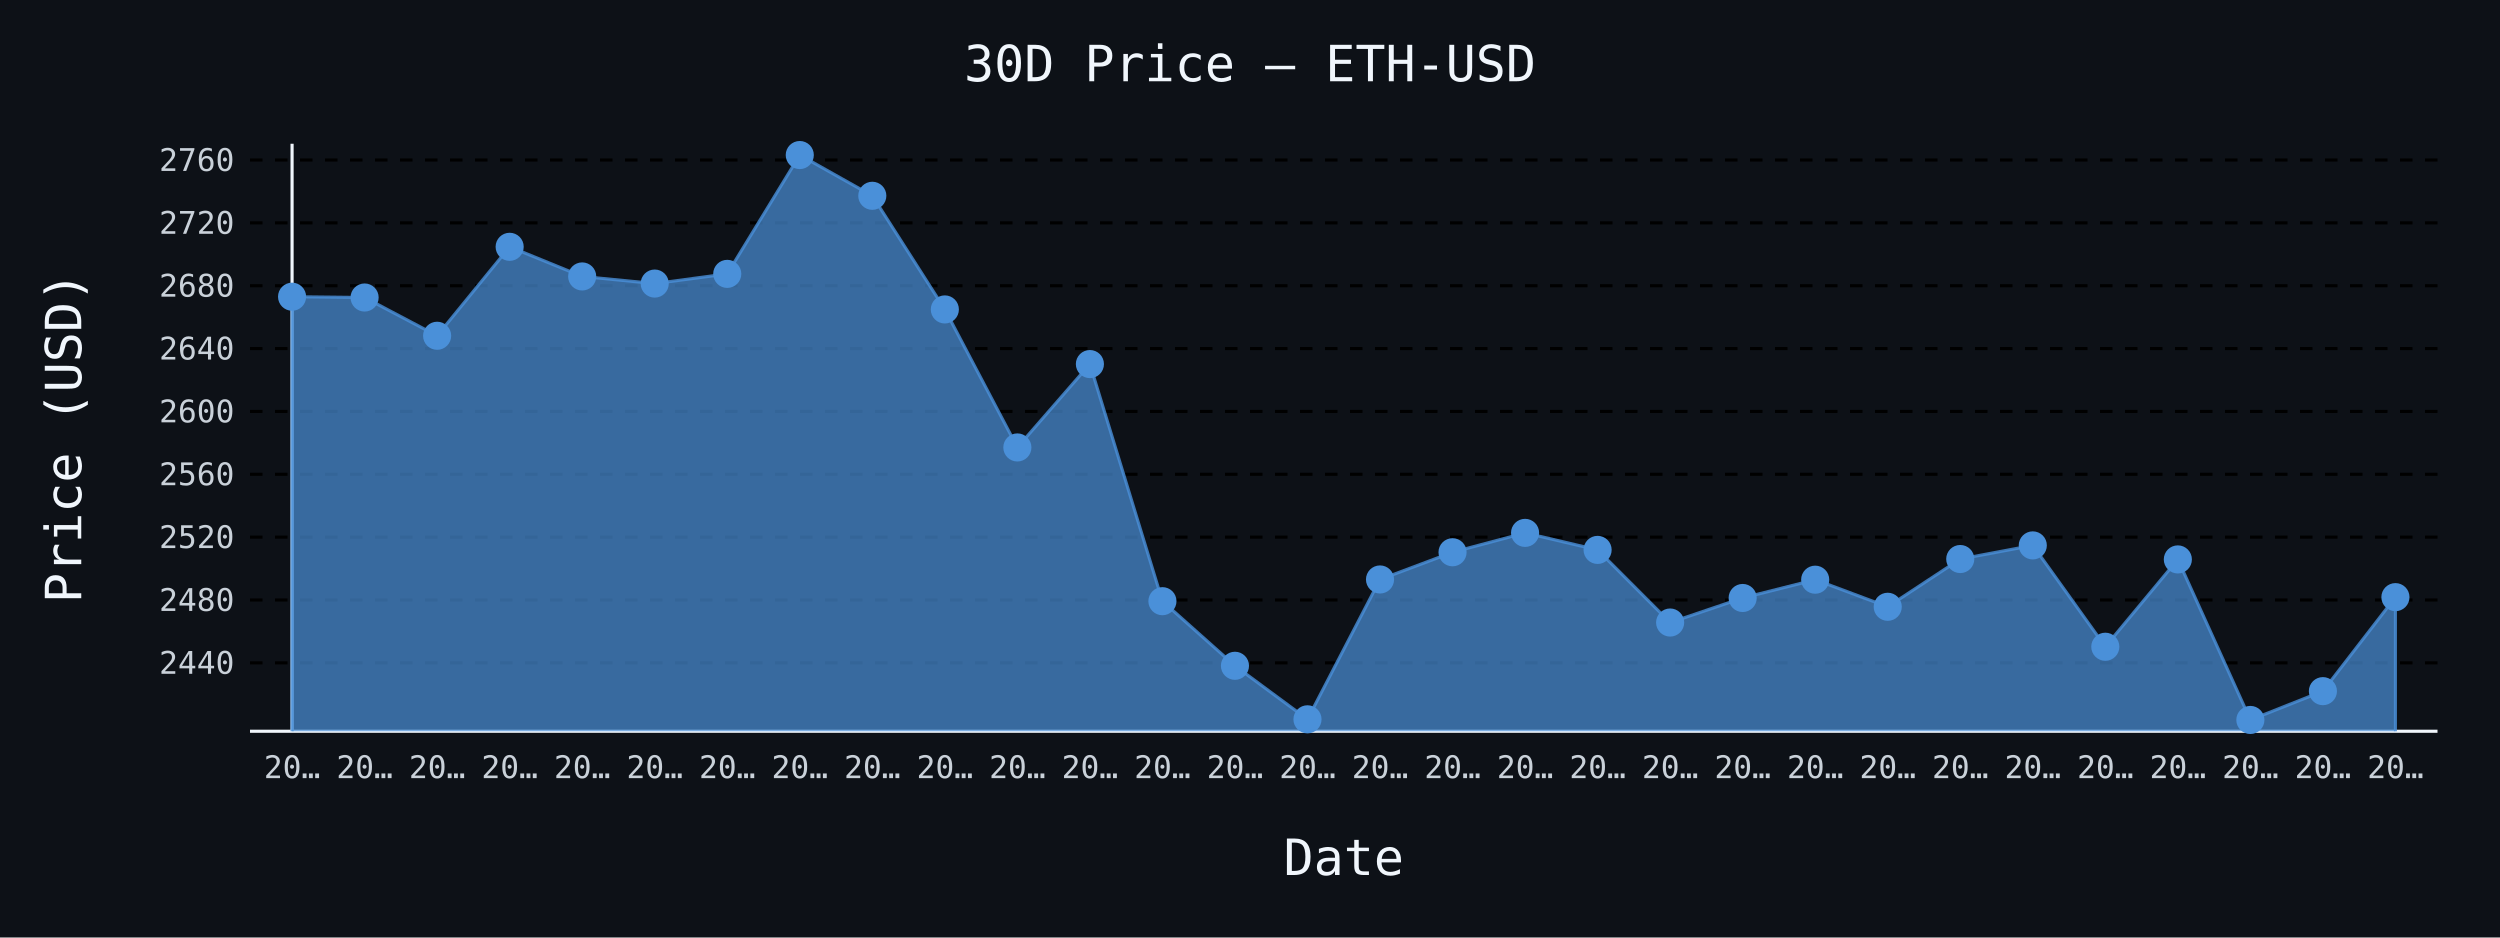
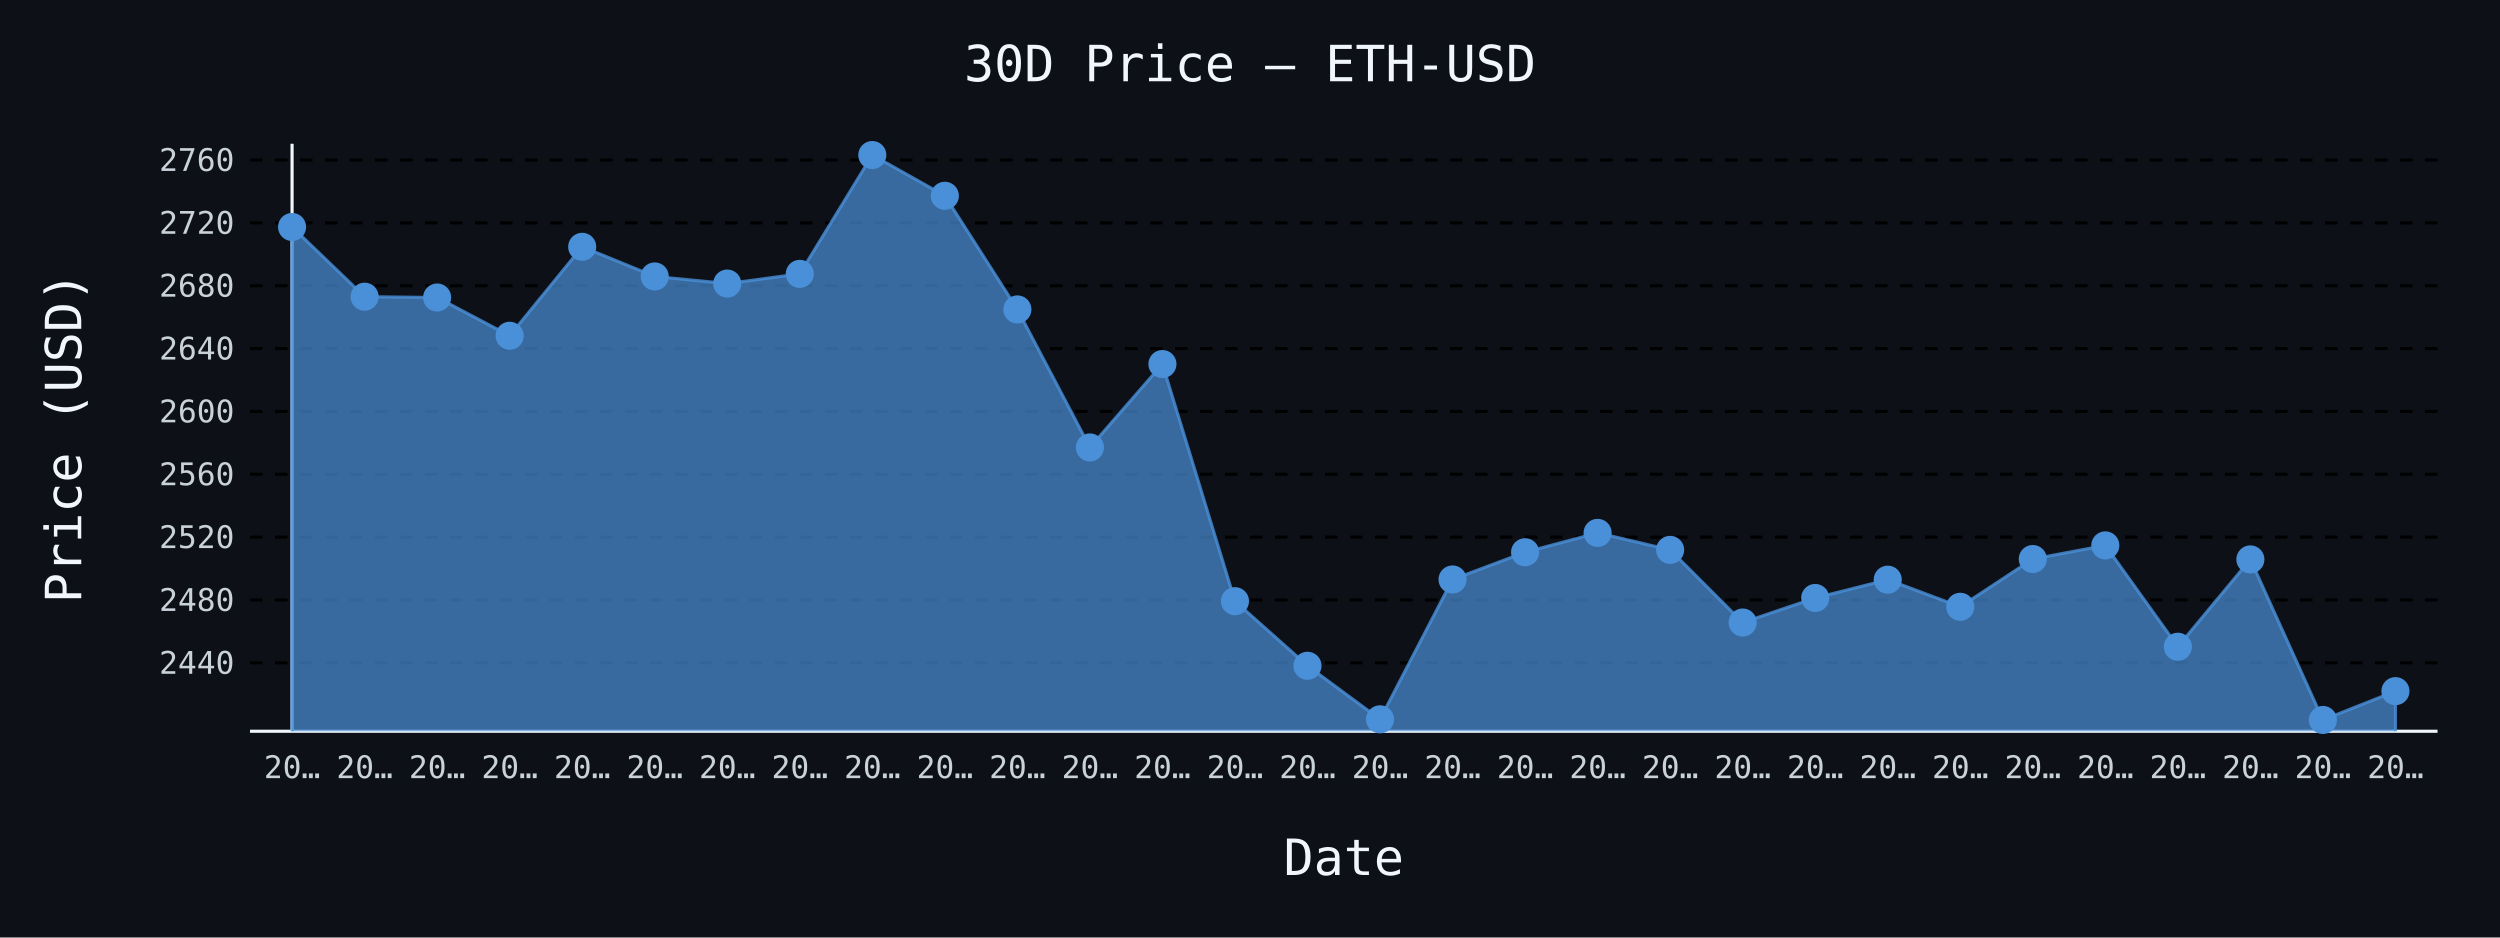
- <svg xmlns="http://www.w3.org/2000/svg" id="chart-20186958-27b4-4662-ab41-bb0e6555f8ec" class="pygal-chart" viewBox="0 0 800 300">
+ <svg xmlns="http://www.w3.org/2000/svg" id="chart-77582464-6e43-40f3-940d-8b96e928aa10" class="pygal-chart" viewBox="0 0 800 300">
  <defs>
-     <style type="text/css">#chart-20186958-27b4-4662-ab41-bb0e6555f8ec{-webkit-user-select:none;-webkit-font-smoothing:antialiased;font-family:monospace}#chart-20186958-27b4-4662-ab41-bb0e6555f8ec .title{font-family:monospace;font-size:16px}#chart-20186958-27b4-4662-ab41-bb0e6555f8ec .legends .legend text{font-family:monospace;font-size:14px}#chart-20186958-27b4-4662-ab41-bb0e6555f8ec .axis text{font-family:monospace;font-size:10px}#chart-20186958-27b4-4662-ab41-bb0e6555f8ec .axis text.major{font-family:monospace;font-size:10px}#chart-20186958-27b4-4662-ab41-bb0e6555f8ec .text-overlay text.value{font-family:monospace;font-size:16px}#chart-20186958-27b4-4662-ab41-bb0e6555f8ec .text-overlay text.label{font-family:monospace;font-size:10px}#chart-20186958-27b4-4662-ab41-bb0e6555f8ec .tooltip{font-family:monospace;font-size:14px}#chart-20186958-27b4-4662-ab41-bb0e6555f8ec text.no_data{font-family:monospace;font-size:64px}
- #chart-20186958-27b4-4662-ab41-bb0e6555f8ec{background-color:#0d1117}#chart-20186958-27b4-4662-ab41-bb0e6555f8ec path,#chart-20186958-27b4-4662-ab41-bb0e6555f8ec line,#chart-20186958-27b4-4662-ab41-bb0e6555f8ec rect,#chart-20186958-27b4-4662-ab41-bb0e6555f8ec circle{-webkit-transition:150ms;-moz-transition:150ms;transition:150ms}#chart-20186958-27b4-4662-ab41-bb0e6555f8ec .graph &gt; .background{fill:#0d1117}#chart-20186958-27b4-4662-ab41-bb0e6555f8ec .plot &gt; .background{fill:#0d1117}#chart-20186958-27b4-4662-ab41-bb0e6555f8ec .graph{fill:#c9d1d9}#chart-20186958-27b4-4662-ab41-bb0e6555f8ec text.no_data{fill:#f0f6fc}#chart-20186958-27b4-4662-ab41-bb0e6555f8ec .title{fill:#f0f6fc}#chart-20186958-27b4-4662-ab41-bb0e6555f8ec .legends .legend text{fill:#c9d1d9}#chart-20186958-27b4-4662-ab41-bb0e6555f8ec .legends .legend:hover text{fill:#f0f6fc}#chart-20186958-27b4-4662-ab41-bb0e6555f8ec .axis .line{stroke:#f0f6fc}#chart-20186958-27b4-4662-ab41-bb0e6555f8ec .axis .guide.line{stroke:#8b949e}#chart-20186958-27b4-4662-ab41-bb0e6555f8ec .axis .major.line{stroke:#c9d1d9}#chart-20186958-27b4-4662-ab41-bb0e6555f8ec .axis text.major{fill:#f0f6fc}#chart-20186958-27b4-4662-ab41-bb0e6555f8ec .axis.y .guides:hover .guide.line,#chart-20186958-27b4-4662-ab41-bb0e6555f8ec .line-graph .axis.x .guides:hover .guide.line,#chart-20186958-27b4-4662-ab41-bb0e6555f8ec .stackedline-graph .axis.x .guides:hover .guide.line,#chart-20186958-27b4-4662-ab41-bb0e6555f8ec .xy-graph .axis.x .guides:hover .guide.line{stroke:#f0f6fc}#chart-20186958-27b4-4662-ab41-bb0e6555f8ec .axis .guides:hover text{fill:#f0f6fc}#chart-20186958-27b4-4662-ab41-bb0e6555f8ec .reactive{fill-opacity:.7;stroke-opacity:.8;stroke-width:1}#chart-20186958-27b4-4662-ab41-bb0e6555f8ec .ci{stroke:#c9d1d9}#chart-20186958-27b4-4662-ab41-bb0e6555f8ec .reactive.active,#chart-20186958-27b4-4662-ab41-bb0e6555f8ec .active .reactive{fill-opacity:.8;stroke-opacity:.9;stroke-width:4}#chart-20186958-27b4-4662-ab41-bb0e6555f8ec .ci .reactive.active{stroke-width:1.5}#chart-20186958-27b4-4662-ab41-bb0e6555f8ec .series text{fill:#f0f6fc}#chart-20186958-27b4-4662-ab41-bb0e6555f8ec .tooltip rect{fill:#0d1117;stroke:#f0f6fc;-webkit-transition:opacity 150ms;-moz-transition:opacity 150ms;transition:opacity 150ms}#chart-20186958-27b4-4662-ab41-bb0e6555f8ec .tooltip .label{fill:#c9d1d9}#chart-20186958-27b4-4662-ab41-bb0e6555f8ec .tooltip .label{fill:#c9d1d9}#chart-20186958-27b4-4662-ab41-bb0e6555f8ec .tooltip .legend{font-size:.8em;fill:#8b949e}#chart-20186958-27b4-4662-ab41-bb0e6555f8ec .tooltip .x_label{font-size:.6em;fill:#f0f6fc}#chart-20186958-27b4-4662-ab41-bb0e6555f8ec .tooltip .xlink{font-size:.5em;text-decoration:underline}#chart-20186958-27b4-4662-ab41-bb0e6555f8ec .tooltip .value{font-size:1.5em}#chart-20186958-27b4-4662-ab41-bb0e6555f8ec .bound{font-size:.5em}#chart-20186958-27b4-4662-ab41-bb0e6555f8ec .max-value{font-size:.75em;fill:#8b949e}#chart-20186958-27b4-4662-ab41-bb0e6555f8ec .map-element{fill:#0d1117;stroke:#8b949e !important}#chart-20186958-27b4-4662-ab41-bb0e6555f8ec .map-element .reactive{fill-opacity:inherit;stroke-opacity:inherit}#chart-20186958-27b4-4662-ab41-bb0e6555f8ec .color-0,#chart-20186958-27b4-4662-ab41-bb0e6555f8ec .color-0 a:visited{stroke:#4a90d9;fill:#4a90d9}#chart-20186958-27b4-4662-ab41-bb0e6555f8ec .text-overlay .color-0 text{fill:black}
- #chart-20186958-27b4-4662-ab41-bb0e6555f8ec text.no_data{text-anchor:middle}#chart-20186958-27b4-4662-ab41-bb0e6555f8ec .guide.line{fill:none}#chart-20186958-27b4-4662-ab41-bb0e6555f8ec .centered{text-anchor:middle}#chart-20186958-27b4-4662-ab41-bb0e6555f8ec .title{text-anchor:middle}#chart-20186958-27b4-4662-ab41-bb0e6555f8ec .legends .legend text{fill-opacity:1}#chart-20186958-27b4-4662-ab41-bb0e6555f8ec .axis.x text{text-anchor:middle}#chart-20186958-27b4-4662-ab41-bb0e6555f8ec .axis.x:not(.web) text[transform]{text-anchor:start}#chart-20186958-27b4-4662-ab41-bb0e6555f8ec .axis.x:not(.web) text[transform].backwards{text-anchor:end}#chart-20186958-27b4-4662-ab41-bb0e6555f8ec .axis.y text{text-anchor:end}#chart-20186958-27b4-4662-ab41-bb0e6555f8ec .axis.y text[transform].backwards{text-anchor:start}#chart-20186958-27b4-4662-ab41-bb0e6555f8ec .axis.y2 text{text-anchor:start}#chart-20186958-27b4-4662-ab41-bb0e6555f8ec .axis.y2 text[transform].backwards{text-anchor:end}#chart-20186958-27b4-4662-ab41-bb0e6555f8ec .axis .guide.line{stroke-dasharray:4,4;stroke:black}#chart-20186958-27b4-4662-ab41-bb0e6555f8ec .axis .major.guide.line{stroke-dasharray:6,6;stroke:black}#chart-20186958-27b4-4662-ab41-bb0e6555f8ec .horizontal .axis.y .guide.line,#chart-20186958-27b4-4662-ab41-bb0e6555f8ec .horizontal .axis.y2 .guide.line,#chart-20186958-27b4-4662-ab41-bb0e6555f8ec .vertical .axis.x .guide.line{opacity:0}#chart-20186958-27b4-4662-ab41-bb0e6555f8ec .horizontal .axis.always_show .guide.line,#chart-20186958-27b4-4662-ab41-bb0e6555f8ec .vertical .axis.always_show .guide.line{opacity:1 !important}#chart-20186958-27b4-4662-ab41-bb0e6555f8ec .axis.y .guides:hover .guide.line,#chart-20186958-27b4-4662-ab41-bb0e6555f8ec .axis.y2 .guides:hover .guide.line,#chart-20186958-27b4-4662-ab41-bb0e6555f8ec .axis.x .guides:hover .guide.line{opacity:1}#chart-20186958-27b4-4662-ab41-bb0e6555f8ec .axis .guides:hover text{opacity:1}#chart-20186958-27b4-4662-ab41-bb0e6555f8ec .nofill{fill:none}#chart-20186958-27b4-4662-ab41-bb0e6555f8ec .subtle-fill{fill-opacity:.2}#chart-20186958-27b4-4662-ab41-bb0e6555f8ec .dot{stroke-width:1px;fill-opacity:1;stroke-opacity:1}#chart-20186958-27b4-4662-ab41-bb0e6555f8ec .dot.active{stroke-width:5px}#chart-20186958-27b4-4662-ab41-bb0e6555f8ec .dot.negative{fill:transparent}#chart-20186958-27b4-4662-ab41-bb0e6555f8ec text,#chart-20186958-27b4-4662-ab41-bb0e6555f8ec tspan{stroke:none !important}#chart-20186958-27b4-4662-ab41-bb0e6555f8ec .series text.active{opacity:1}#chart-20186958-27b4-4662-ab41-bb0e6555f8ec .tooltip rect{fill-opacity:.95;stroke-width:.5}#chart-20186958-27b4-4662-ab41-bb0e6555f8ec .tooltip text{fill-opacity:1}#chart-20186958-27b4-4662-ab41-bb0e6555f8ec .showable{visibility:hidden}#chart-20186958-27b4-4662-ab41-bb0e6555f8ec .showable.shown{visibility:visible}#chart-20186958-27b4-4662-ab41-bb0e6555f8ec .gauge-background{fill:rgba(229,229,229,1);stroke:none}#chart-20186958-27b4-4662-ab41-bb0e6555f8ec .bg-lines{stroke:#0d1117;stroke-width:2px}</style>
+     <style type="text/css">#chart-77582464-6e43-40f3-940d-8b96e928aa10{-webkit-user-select:none;-webkit-font-smoothing:antialiased;font-family:monospace}#chart-77582464-6e43-40f3-940d-8b96e928aa10 .title{font-family:monospace;font-size:16px}#chart-77582464-6e43-40f3-940d-8b96e928aa10 .legends .legend text{font-family:monospace;font-size:14px}#chart-77582464-6e43-40f3-940d-8b96e928aa10 .axis text{font-family:monospace;font-size:10px}#chart-77582464-6e43-40f3-940d-8b96e928aa10 .axis text.major{font-family:monospace;font-size:10px}#chart-77582464-6e43-40f3-940d-8b96e928aa10 .text-overlay text.value{font-family:monospace;font-size:16px}#chart-77582464-6e43-40f3-940d-8b96e928aa10 .text-overlay text.label{font-family:monospace;font-size:10px}#chart-77582464-6e43-40f3-940d-8b96e928aa10 .tooltip{font-family:monospace;font-size:14px}#chart-77582464-6e43-40f3-940d-8b96e928aa10 text.no_data{font-family:monospace;font-size:64px}
+ #chart-77582464-6e43-40f3-940d-8b96e928aa10{background-color:#0d1117}#chart-77582464-6e43-40f3-940d-8b96e928aa10 path,#chart-77582464-6e43-40f3-940d-8b96e928aa10 line,#chart-77582464-6e43-40f3-940d-8b96e928aa10 rect,#chart-77582464-6e43-40f3-940d-8b96e928aa10 circle{-webkit-transition:150ms;-moz-transition:150ms;transition:150ms}#chart-77582464-6e43-40f3-940d-8b96e928aa10 .graph &gt; .background{fill:#0d1117}#chart-77582464-6e43-40f3-940d-8b96e928aa10 .plot &gt; .background{fill:#0d1117}#chart-77582464-6e43-40f3-940d-8b96e928aa10 .graph{fill:#c9d1d9}#chart-77582464-6e43-40f3-940d-8b96e928aa10 text.no_data{fill:#f0f6fc}#chart-77582464-6e43-40f3-940d-8b96e928aa10 .title{fill:#f0f6fc}#chart-77582464-6e43-40f3-940d-8b96e928aa10 .legends .legend text{fill:#c9d1d9}#chart-77582464-6e43-40f3-940d-8b96e928aa10 .legends .legend:hover text{fill:#f0f6fc}#chart-77582464-6e43-40f3-940d-8b96e928aa10 .axis .line{stroke:#f0f6fc}#chart-77582464-6e43-40f3-940d-8b96e928aa10 .axis .guide.line{stroke:#8b949e}#chart-77582464-6e43-40f3-940d-8b96e928aa10 .axis .major.line{stroke:#c9d1d9}#chart-77582464-6e43-40f3-940d-8b96e928aa10 .axis text.major{fill:#f0f6fc}#chart-77582464-6e43-40f3-940d-8b96e928aa10 .axis.y .guides:hover .guide.line,#chart-77582464-6e43-40f3-940d-8b96e928aa10 .line-graph .axis.x .guides:hover .guide.line,#chart-77582464-6e43-40f3-940d-8b96e928aa10 .stackedline-graph .axis.x .guides:hover .guide.line,#chart-77582464-6e43-40f3-940d-8b96e928aa10 .xy-graph .axis.x .guides:hover .guide.line{stroke:#f0f6fc}#chart-77582464-6e43-40f3-940d-8b96e928aa10 .axis .guides:hover text{fill:#f0f6fc}#chart-77582464-6e43-40f3-940d-8b96e928aa10 .reactive{fill-opacity:.7;stroke-opacity:.8;stroke-width:1}#chart-77582464-6e43-40f3-940d-8b96e928aa10 .ci{stroke:#c9d1d9}#chart-77582464-6e43-40f3-940d-8b96e928aa10 .reactive.active,#chart-77582464-6e43-40f3-940d-8b96e928aa10 .active .reactive{fill-opacity:.8;stroke-opacity:.9;stroke-width:4}#chart-77582464-6e43-40f3-940d-8b96e928aa10 .ci .reactive.active{stroke-width:1.5}#chart-77582464-6e43-40f3-940d-8b96e928aa10 .series text{fill:#f0f6fc}#chart-77582464-6e43-40f3-940d-8b96e928aa10 .tooltip rect{fill:#0d1117;stroke:#f0f6fc;-webkit-transition:opacity 150ms;-moz-transition:opacity 150ms;transition:opacity 150ms}#chart-77582464-6e43-40f3-940d-8b96e928aa10 .tooltip .label{fill:#c9d1d9}#chart-77582464-6e43-40f3-940d-8b96e928aa10 .tooltip .label{fill:#c9d1d9}#chart-77582464-6e43-40f3-940d-8b96e928aa10 .tooltip .legend{font-size:.8em;fill:#8b949e}#chart-77582464-6e43-40f3-940d-8b96e928aa10 .tooltip .x_label{font-size:.6em;fill:#f0f6fc}#chart-77582464-6e43-40f3-940d-8b96e928aa10 .tooltip .xlink{font-size:.5em;text-decoration:underline}#chart-77582464-6e43-40f3-940d-8b96e928aa10 .tooltip .value{font-size:1.5em}#chart-77582464-6e43-40f3-940d-8b96e928aa10 .bound{font-size:.5em}#chart-77582464-6e43-40f3-940d-8b96e928aa10 .max-value{font-size:.75em;fill:#8b949e}#chart-77582464-6e43-40f3-940d-8b96e928aa10 .map-element{fill:#0d1117;stroke:#8b949e !important}#chart-77582464-6e43-40f3-940d-8b96e928aa10 .map-element .reactive{fill-opacity:inherit;stroke-opacity:inherit}#chart-77582464-6e43-40f3-940d-8b96e928aa10 .color-0,#chart-77582464-6e43-40f3-940d-8b96e928aa10 .color-0 a:visited{stroke:#4a90d9;fill:#4a90d9}#chart-77582464-6e43-40f3-940d-8b96e928aa10 .text-overlay .color-0 text{fill:black}
+ #chart-77582464-6e43-40f3-940d-8b96e928aa10 text.no_data{text-anchor:middle}#chart-77582464-6e43-40f3-940d-8b96e928aa10 .guide.line{fill:none}#chart-77582464-6e43-40f3-940d-8b96e928aa10 .centered{text-anchor:middle}#chart-77582464-6e43-40f3-940d-8b96e928aa10 .title{text-anchor:middle}#chart-77582464-6e43-40f3-940d-8b96e928aa10 .legends .legend text{fill-opacity:1}#chart-77582464-6e43-40f3-940d-8b96e928aa10 .axis.x text{text-anchor:middle}#chart-77582464-6e43-40f3-940d-8b96e928aa10 .axis.x:not(.web) text[transform]{text-anchor:start}#chart-77582464-6e43-40f3-940d-8b96e928aa10 .axis.x:not(.web) text[transform].backwards{text-anchor:end}#chart-77582464-6e43-40f3-940d-8b96e928aa10 .axis.y text{text-anchor:end}#chart-77582464-6e43-40f3-940d-8b96e928aa10 .axis.y text[transform].backwards{text-anchor:start}#chart-77582464-6e43-40f3-940d-8b96e928aa10 .axis.y2 text{text-anchor:start}#chart-77582464-6e43-40f3-940d-8b96e928aa10 .axis.y2 text[transform].backwards{text-anchor:end}#chart-77582464-6e43-40f3-940d-8b96e928aa10 .axis .guide.line{stroke-dasharray:4,4;stroke:black}#chart-77582464-6e43-40f3-940d-8b96e928aa10 .axis .major.guide.line{stroke-dasharray:6,6;stroke:black}#chart-77582464-6e43-40f3-940d-8b96e928aa10 .horizontal .axis.y .guide.line,#chart-77582464-6e43-40f3-940d-8b96e928aa10 .horizontal .axis.y2 .guide.line,#chart-77582464-6e43-40f3-940d-8b96e928aa10 .vertical .axis.x .guide.line{opacity:0}#chart-77582464-6e43-40f3-940d-8b96e928aa10 .horizontal .axis.always_show .guide.line,#chart-77582464-6e43-40f3-940d-8b96e928aa10 .vertical .axis.always_show .guide.line{opacity:1 !important}#chart-77582464-6e43-40f3-940d-8b96e928aa10 .axis.y .guides:hover .guide.line,#chart-77582464-6e43-40f3-940d-8b96e928aa10 .axis.y2 .guides:hover .guide.line,#chart-77582464-6e43-40f3-940d-8b96e928aa10 .axis.x .guides:hover .guide.line{opacity:1}#chart-77582464-6e43-40f3-940d-8b96e928aa10 .axis .guides:hover text{opacity:1}#chart-77582464-6e43-40f3-940d-8b96e928aa10 .nofill{fill:none}#chart-77582464-6e43-40f3-940d-8b96e928aa10 .subtle-fill{fill-opacity:.2}#chart-77582464-6e43-40f3-940d-8b96e928aa10 .dot{stroke-width:1px;fill-opacity:1;stroke-opacity:1}#chart-77582464-6e43-40f3-940d-8b96e928aa10 .dot.active{stroke-width:5px}#chart-77582464-6e43-40f3-940d-8b96e928aa10 .dot.negative{fill:transparent}#chart-77582464-6e43-40f3-940d-8b96e928aa10 text,#chart-77582464-6e43-40f3-940d-8b96e928aa10 tspan{stroke:none !important}#chart-77582464-6e43-40f3-940d-8b96e928aa10 .series text.active{opacity:1}#chart-77582464-6e43-40f3-940d-8b96e928aa10 .tooltip rect{fill-opacity:.95;stroke-width:.5}#chart-77582464-6e43-40f3-940d-8b96e928aa10 .tooltip text{fill-opacity:1}#chart-77582464-6e43-40f3-940d-8b96e928aa10 .showable{visibility:hidden}#chart-77582464-6e43-40f3-940d-8b96e928aa10 .showable.shown{visibility:visible}#chart-77582464-6e43-40f3-940d-8b96e928aa10 .gauge-background{fill:rgba(229,229,229,1);stroke:none}#chart-77582464-6e43-40f3-940d-8b96e928aa10 .bg-lines{stroke:#0d1117;stroke-width:2px}</style>
  </defs>
  <g class="graph line-graph vertical">
    <rect x="0" y="0" width="800" height="300" class="background" />
    <g transform="translate(80, 46)" class="plot">
      <rect x="0" y="0" width="700.0" height="188" class="background" />
      <g class="axis y always_show">
        <path d="M0 188 h700" class="line" />
        <g class="guides">
          <path d="M0 166.112 h700" class="guide line" />
          <text x="-5" y="169.612" class="">2440</text>
        </g>
        <g class="guides">
          <path d="M0 145.998 h700" class="guide line" />
          <text x="-5" y="149.498" class="">2480</text>
        </g>
        <g class="guides">
          <path d="M0 125.885 h700" class="guide line" />
          <text x="-5" y="129.385" class="">2520</text>
        </g>
        <g class="guides">
          <path d="M0 105.771 h700" class="guide line" />
          <text x="-5" y="109.271" class="">2560</text>
        </g>
        <g class="guides">
          <path d="M0 85.658 h700" class="guide line" />
          <text x="-5" y="89.158" class="">2600</text>
        </g>
        <g class="guides">
          <path d="M0 65.545 h700" class="guide line" />
          <text x="-5" y="69.045" class="">2640</text>
        </g>
        <g class="guides">
          <path d="M0 45.431 h700" class="guide line" />
          <text x="-5" y="48.931" class="">2680</text>
        </g>
        <g class="guides">
          <path d="M0 25.318 h700" class="guide line" />
          <text x="-5" y="28.818" class="">2720</text>
        </g>
        <g class="guides">
          <path d="M0 5.204 h700" class="guide line" />
          <text x="-5" y="8.704" class="">2760</text>
        </g>
      </g>
      <g class="axis x">
        <g class="guides">
          <path d="M13.462 0 v188" class="line" />
          <text x="13.462" y="203.0" class="">20…</text>
        </g>
        <g class="guides">
          <path d="M36.671 0 v188" class="guide line" />
          <text x="36.671" y="203.0" class="">20…</text>
        </g>
        <g class="guides">
          <path d="M59.881 0 v188" class="guide line" />
          <text x="59.881" y="203.0" class="">20…</text>
        </g>
        <g class="guides">
          <path d="M83.09 0 v188" class="guide line" />
          <text x="83.09" y="203.0" class="">20…</text>
        </g>
        <g class="guides">
          <path d="M106.3 0 v188" class="guide line" />
          <text x="106.3" y="203.0" class="">20…</text>
        </g>
        <g class="guides">
          <path d="M129.509 0 v188" class="guide line" />
          <text x="129.509" y="203.0" class="">20…</text>
        </g>
        <g class="guides">
          <path d="M152.719 0 v188" class="guide line" />
          <text x="152.719" y="203.0" class="">20…</text>
        </g>
        <g class="guides">
          <path d="M175.928 0 v188" class="guide line" />
          <text x="175.928" y="203.0" class="">20…</text>
        </g>
        <g class="guides">
          <path d="M199.138 0 v188" class="guide line" />
          <text x="199.138" y="203.0" class="">20…</text>
        </g>
        <g class="guides">
          <path d="M222.347 0 v188" class="guide line" />
          <text x="222.347" y="203.0" class="">20…</text>
        </g>
        <g class="guides">
          <path d="M245.557 0 v188" class="guide line" />
          <text x="245.557" y="203.0" class="">20…</text>
        </g>
        <g class="guides">
          <path d="M268.767 0 v188" class="guide line" />
          <text x="268.767" y="203.0" class="">20…</text>
        </g>
        <g class="guides">
          <path d="M291.976 0 v188" class="guide line" />
          <text x="291.976" y="203.0" class="">20…</text>
        </g>
        <g class="guides">
          <path d="M315.186 0 v188" class="guide line" />
          <text x="315.186" y="203.0" class="">20…</text>
        </g>
        <g class="guides">
          <path d="M338.395 0 v188" class="guide line" />
          <text x="338.395" y="203.0" class="">20…</text>
        </g>
        <g class="guides">
          <path d="M361.605 0 v188" class="guide line" />
          <text x="361.605" y="203.0" class="">20…</text>
        </g>
        <g class="guides">
          <path d="M384.814 0 v188" class="guide line" />
          <text x="384.814" y="203.0" class="">20…</text>
        </g>
        <g class="guides">
          <path d="M408.024 0 v188" class="guide line" />
          <text x="408.024" y="203.0" class="">20…</text>
        </g>
        <g class="guides">
          <path d="M431.233 0 v188" class="guide line" />
          <text x="431.233" y="203.0" class="">20…</text>
        </g>
        <g class="guides">
          <path d="M454.443 0 v188" class="guide line" />
          <text x="454.443" y="203.0" class="">20…</text>
        </g>
        <g class="guides">
          <path d="M477.653 0 v188" class="guide line" />
          <text x="477.653" y="203.0" class="">20…</text>
        </g>
        <g class="guides">
          <path d="M500.862 0 v188" class="guide line" />
          <text x="500.862" y="203.0" class="">20…</text>
        </g>
        <g class="guides">
          <path d="M524.072 0 v188" class="guide line" />
          <text x="524.072" y="203.0" class="">20…</text>
        </g>
        <g class="guides">
          <path d="M547.281 0 v188" class="guide line" />
          <text x="547.281" y="203.0" class="">20…</text>
        </g>
        <g class="guides">
          <path d="M570.491 0 v188" class="guide line" />
          <text x="570.491" y="203.0" class="">20…</text>
        </g>
        <g class="guides">
          <path d="M593.7 0 v188" class="guide line" />
          <text x="593.7" y="203.0" class="">20…</text>
        </g>
        <g class="guides">
          <path d="M616.91 0 v188" class="guide line" />
          <text x="616.91" y="203.0" class="">20…</text>
        </g>
        <g class="guides">
          <path d="M640.119 0 v188" class="guide line" />
          <text x="640.119" y="203.0" class="">20…</text>
        </g>
        <g class="guides">
          <path d="M663.329 0 v188" class="guide line" />
          <text x="663.329" y="203.0" class="">20…</text>
        </g>
        <g class="guides">
          <path d="M686.538 0 v188" class="guide line" />
          <text x="686.538" y="203.0" class="">20…</text>
        </g>
      </g>
      <g class="series serie-0 color-0">
-         <path d="M13.462 188 L13.462 48.946 36.671 49.202 59.881 61.446 83.09 32.981 106.3 42.464 129.509 44.742 152.719 41.64 175.928 3.615 199.138 16.654 222.347 53.019 245.557 97.183 268.767 70.503 291.976 146.38 315.186 167.052 338.395 184.183 361.605 139.431 384.814 130.722 408.024 124.522 431.233 129.968 454.443 153.209 477.653 145.355 500.862 139.502 524.072 148.17 547.281 132.889 570.491 128.53 593.7 160.958 616.91 133.015 640.119 184.385 663.329 175.168 686.538 145.088 686.538 188" class="line reactive" />
+         <path d="M13.462 188 L13.462 26.63 36.671 48.946 59.881 49.202 83.09 61.446 106.3 32.981 129.509 42.464 152.719 44.742 175.928 41.64 199.138 3.615 222.347 16.654 245.557 53.019 268.767 97.183 291.976 70.503 315.186 146.38 338.395 167.052 361.605 184.183 384.814 139.431 408.024 130.722 431.233 124.522 454.443 129.968 477.653 153.209 500.862 145.355 524.072 139.502 547.281 148.17 570.491 132.889 593.7 128.53 616.91 160.958 640.119 133.015 663.329 184.385 686.538 175.168 686.538 188" class="line reactive" />
      </g>
    </g>
    <g class="titles">
      <text x="400.0" y="26" class="title plot_title">30D Price — ETH-USD</text>
      <text x="430.0" y="280" class="title">Date</text>
      <text x="0" y="166.0" class="title" transform="rotate(-90 0 140)">Price (USD)</text>
    </g>
    <g transform="translate(80, 46)" class="plot overlay">
      <g class="series serie-0 color-0">
        <g class="dots">
-           <circle cx="13.462" cy="48.946" r="4" class="dot reactive tooltip-trigger" />
-         </g>
-         <g class="dots">
-           <circle cx="36.671" cy="49.202" r="4" class="dot reactive tooltip-trigger" />
-         </g>
-         <g class="dots">
-           <circle cx="59.881" cy="61.446" r="4" class="dot reactive tooltip-trigger" />
-         </g>
-         <g class="dots">
-           <circle cx="83.09" cy="32.981" r="4" class="dot reactive tooltip-trigger" />
-         </g>
-         <g class="dots">
-           <circle cx="106.3" cy="42.464" r="4" class="dot reactive tooltip-trigger" />
-         </g>
-         <g class="dots">
-           <circle cx="129.509" cy="44.742" r="4" class="dot reactive tooltip-trigger" />
-         </g>
-         <g class="dots">
-           <circle cx="152.719" cy="41.64" r="4" class="dot reactive tooltip-trigger" />
-         </g>
-         <g class="dots">
-           <circle cx="175.928" cy="3.615" r="4" class="dot reactive tooltip-trigger" />
-         </g>
-         <g class="dots">
-           <circle cx="199.138" cy="16.654" r="4" class="dot reactive tooltip-trigger" />
-         </g>
-         <g class="dots">
-           <circle cx="222.347" cy="53.019" r="4" class="dot reactive tooltip-trigger" />
-         </g>
-         <g class="dots">
-           <circle cx="245.557" cy="97.183" r="4" class="dot reactive tooltip-trigger" />
-         </g>
-         <g class="dots">
-           <circle cx="268.767" cy="70.503" r="4" class="dot reactive tooltip-trigger" />
-         </g>
-         <g class="dots">
-           <circle cx="291.976" cy="146.38" r="4" class="dot reactive tooltip-trigger" />
-         </g>
-         <g class="dots">
-           <circle cx="315.186" cy="167.052" r="4" class="dot reactive tooltip-trigger" />
-         </g>
-         <g class="dots">
-           <circle cx="338.395" cy="184.183" r="4" class="dot reactive tooltip-trigger" />
-         </g>
-         <g class="dots">
-           <circle cx="361.605" cy="139.431" r="4" class="dot reactive tooltip-trigger" />
-         </g>
-         <g class="dots">
-           <circle cx="384.814" cy="130.722" r="4" class="dot reactive tooltip-trigger" />
-         </g>
-         <g class="dots">
-           <circle cx="408.024" cy="124.522" r="4" class="dot reactive tooltip-trigger" />
-         </g>
-         <g class="dots">
-           <circle cx="431.233" cy="129.968" r="4" class="dot reactive tooltip-trigger" />
-         </g>
-         <g class="dots">
-           <circle cx="454.443" cy="153.209" r="4" class="dot reactive tooltip-trigger" />
-         </g>
-         <g class="dots">
-           <circle cx="477.653" cy="145.355" r="4" class="dot reactive tooltip-trigger" />
-         </g>
-         <g class="dots">
-           <circle cx="500.862" cy="139.502" r="4" class="dot reactive tooltip-trigger" />
-         </g>
-         <g class="dots">
-           <circle cx="524.072" cy="148.17" r="4" class="dot reactive tooltip-trigger" />
-         </g>
-         <g class="dots">
-           <circle cx="547.281" cy="132.889" r="4" class="dot reactive tooltip-trigger" />
-         </g>
-         <g class="dots">
-           <circle cx="570.491" cy="128.53" r="4" class="dot reactive tooltip-trigger" />
-         </g>
-         <g class="dots">
-           <circle cx="593.7" cy="160.958" r="4" class="dot reactive tooltip-trigger" />
-         </g>
-         <g class="dots">
-           <circle cx="616.91" cy="133.015" r="4" class="dot reactive tooltip-trigger" />
-         </g>
-         <g class="dots">
-           <circle cx="640.119" cy="184.385" r="4" class="dot reactive tooltip-trigger" />
-         </g>
-         <g class="dots">
-           <circle cx="663.329" cy="175.168" r="4" class="dot reactive tooltip-trigger" />
-         </g>
-         <g class="dots">
-           <circle cx="686.538" cy="145.088" r="4" class="dot reactive tooltip-trigger" />
+           <circle cx="13.462" cy="26.63" r="4" class="dot reactive tooltip-trigger" />
+         </g>
+         <g class="dots">
+           <circle cx="36.671" cy="48.946" r="4" class="dot reactive tooltip-trigger" />
+         </g>
+         <g class="dots">
+           <circle cx="59.881" cy="49.202" r="4" class="dot reactive tooltip-trigger" />
+         </g>
+         <g class="dots">
+           <circle cx="83.09" cy="61.446" r="4" class="dot reactive tooltip-trigger" />
+         </g>
+         <g class="dots">
+           <circle cx="106.3" cy="32.981" r="4" class="dot reactive tooltip-trigger" />
+         </g>
+         <g class="dots">
+           <circle cx="129.509" cy="42.464" r="4" class="dot reactive tooltip-trigger" />
+         </g>
+         <g class="dots">
+           <circle cx="152.719" cy="44.742" r="4" class="dot reactive tooltip-trigger" />
+         </g>
+         <g class="dots">
+           <circle cx="175.928" cy="41.64" r="4" class="dot reactive tooltip-trigger" />
+         </g>
+         <g class="dots">
+           <circle cx="199.138" cy="3.615" r="4" class="dot reactive tooltip-trigger" />
+         </g>
+         <g class="dots">
+           <circle cx="222.347" cy="16.654" r="4" class="dot reactive tooltip-trigger" />
+         </g>
+         <g class="dots">
+           <circle cx="245.557" cy="53.019" r="4" class="dot reactive tooltip-trigger" />
+         </g>
+         <g class="dots">
+           <circle cx="268.767" cy="97.183" r="4" class="dot reactive tooltip-trigger" />
+         </g>
+         <g class="dots">
+           <circle cx="291.976" cy="70.503" r="4" class="dot reactive tooltip-trigger" />
+         </g>
+         <g class="dots">
+           <circle cx="315.186" cy="146.38" r="4" class="dot reactive tooltip-trigger" />
+         </g>
+         <g class="dots">
+           <circle cx="338.395" cy="167.052" r="4" class="dot reactive tooltip-trigger" />
+         </g>
+         <g class="dots">
+           <circle cx="361.605" cy="184.183" r="4" class="dot reactive tooltip-trigger" />
+         </g>
+         <g class="dots">
+           <circle cx="384.814" cy="139.431" r="4" class="dot reactive tooltip-trigger" />
+         </g>
+         <g class="dots">
+           <circle cx="408.024" cy="130.722" r="4" class="dot reactive tooltip-trigger" />
+         </g>
+         <g class="dots">
+           <circle cx="431.233" cy="124.522" r="4" class="dot reactive tooltip-trigger" />
+         </g>
+         <g class="dots">
+           <circle cx="454.443" cy="129.968" r="4" class="dot reactive tooltip-trigger" />
+         </g>
+         <g class="dots">
+           <circle cx="477.653" cy="153.209" r="4" class="dot reactive tooltip-trigger" />
+         </g>
+         <g class="dots">
+           <circle cx="500.862" cy="145.355" r="4" class="dot reactive tooltip-trigger" />
+         </g>
+         <g class="dots">
+           <circle cx="524.072" cy="139.502" r="4" class="dot reactive tooltip-trigger" />
+         </g>
+         <g class="dots">
+           <circle cx="547.281" cy="148.17" r="4" class="dot reactive tooltip-trigger" />
+         </g>
+         <g class="dots">
+           <circle cx="570.491" cy="132.889" r="4" class="dot reactive tooltip-trigger" />
+         </g>
+         <g class="dots">
+           <circle cx="593.7" cy="128.53" r="4" class="dot reactive tooltip-trigger" />
+         </g>
+         <g class="dots">
+           <circle cx="616.91" cy="160.958" r="4" class="dot reactive tooltip-trigger" />
+         </g>
+         <g class="dots">
+           <circle cx="640.119" cy="133.015" r="4" class="dot reactive tooltip-trigger" />
+         </g>
+         <g class="dots">
+           <circle cx="663.329" cy="184.385" r="4" class="dot reactive tooltip-trigger" />
+         </g>
+         <g class="dots">
+           <circle cx="686.538" cy="175.168" r="4" class="dot reactive tooltip-trigger" />
        </g>
      </g>
    </g>
    <g transform="translate(80, 46)" class="plot text-overlay">
      <g class="series serie-0 color-0" />
    </g>
    <g transform="translate(80, 46)" class="plot tooltip-overlay">
      <g transform="translate(0 0)" style="opacity: 0" class="tooltip">
        <rect rx="0" ry="0" width="0" height="0" class="tooltip-box" />
        <g class="text" />
      </g>
    </g>
  </g>
</svg>
